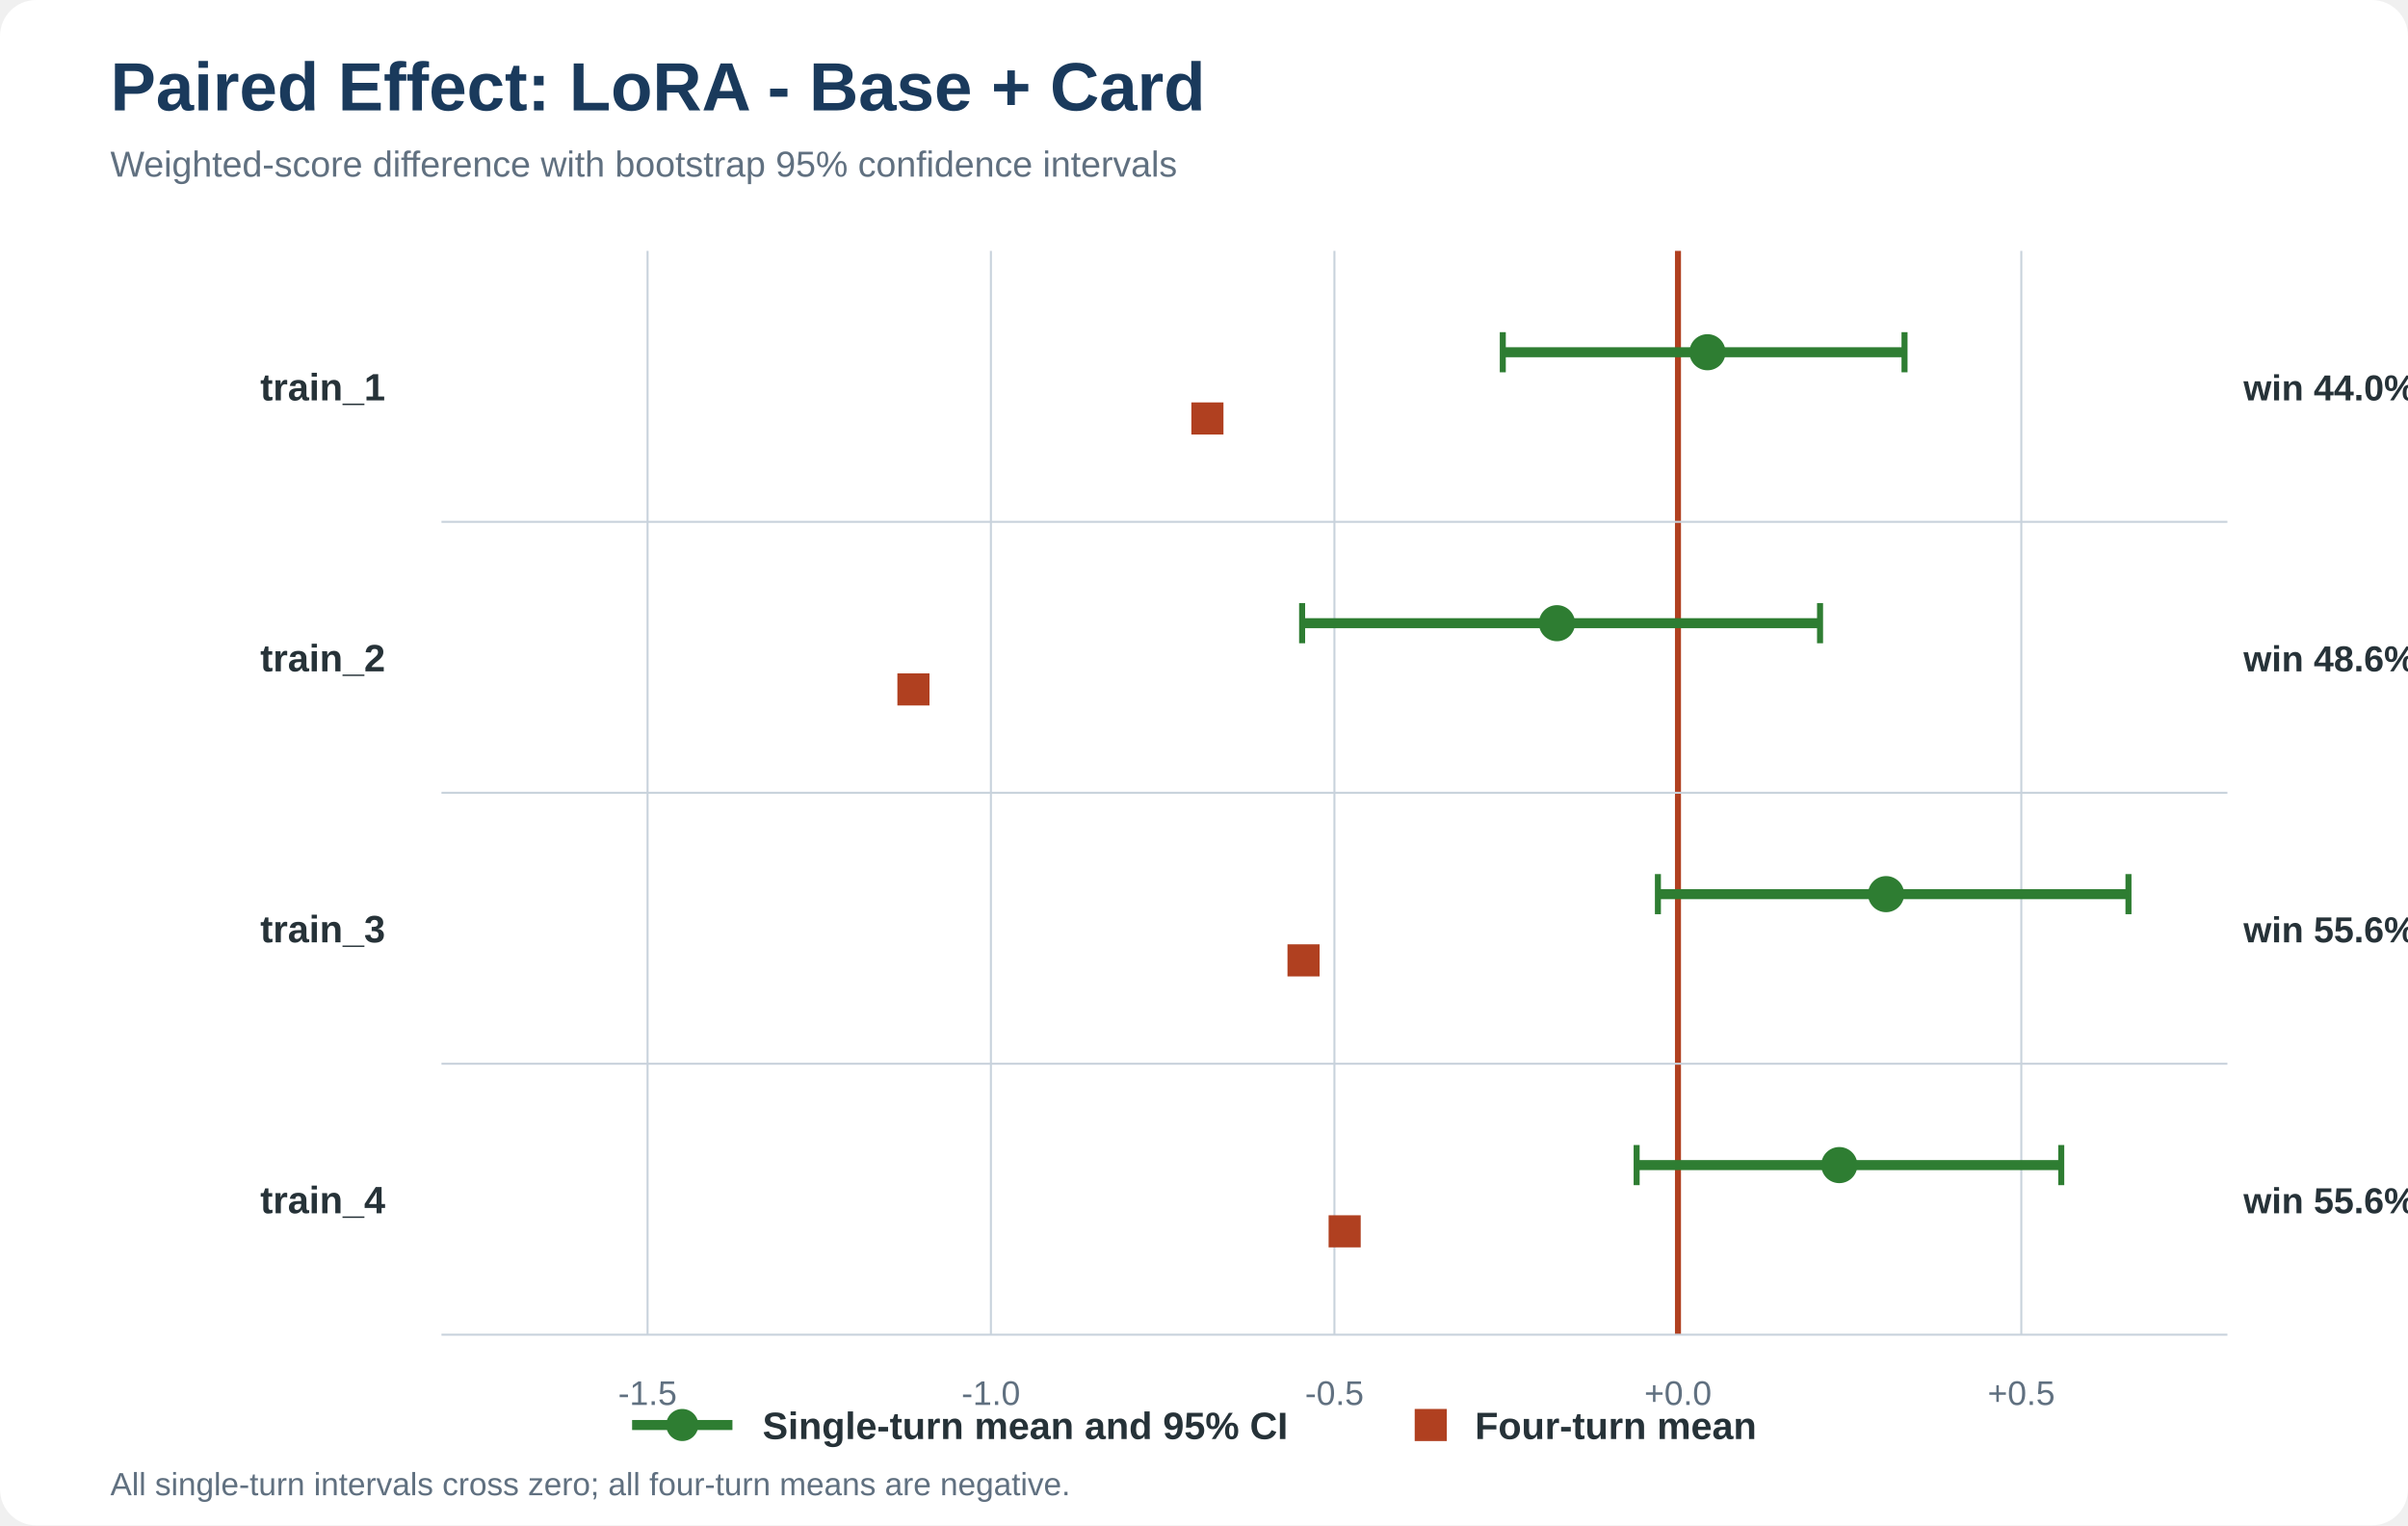
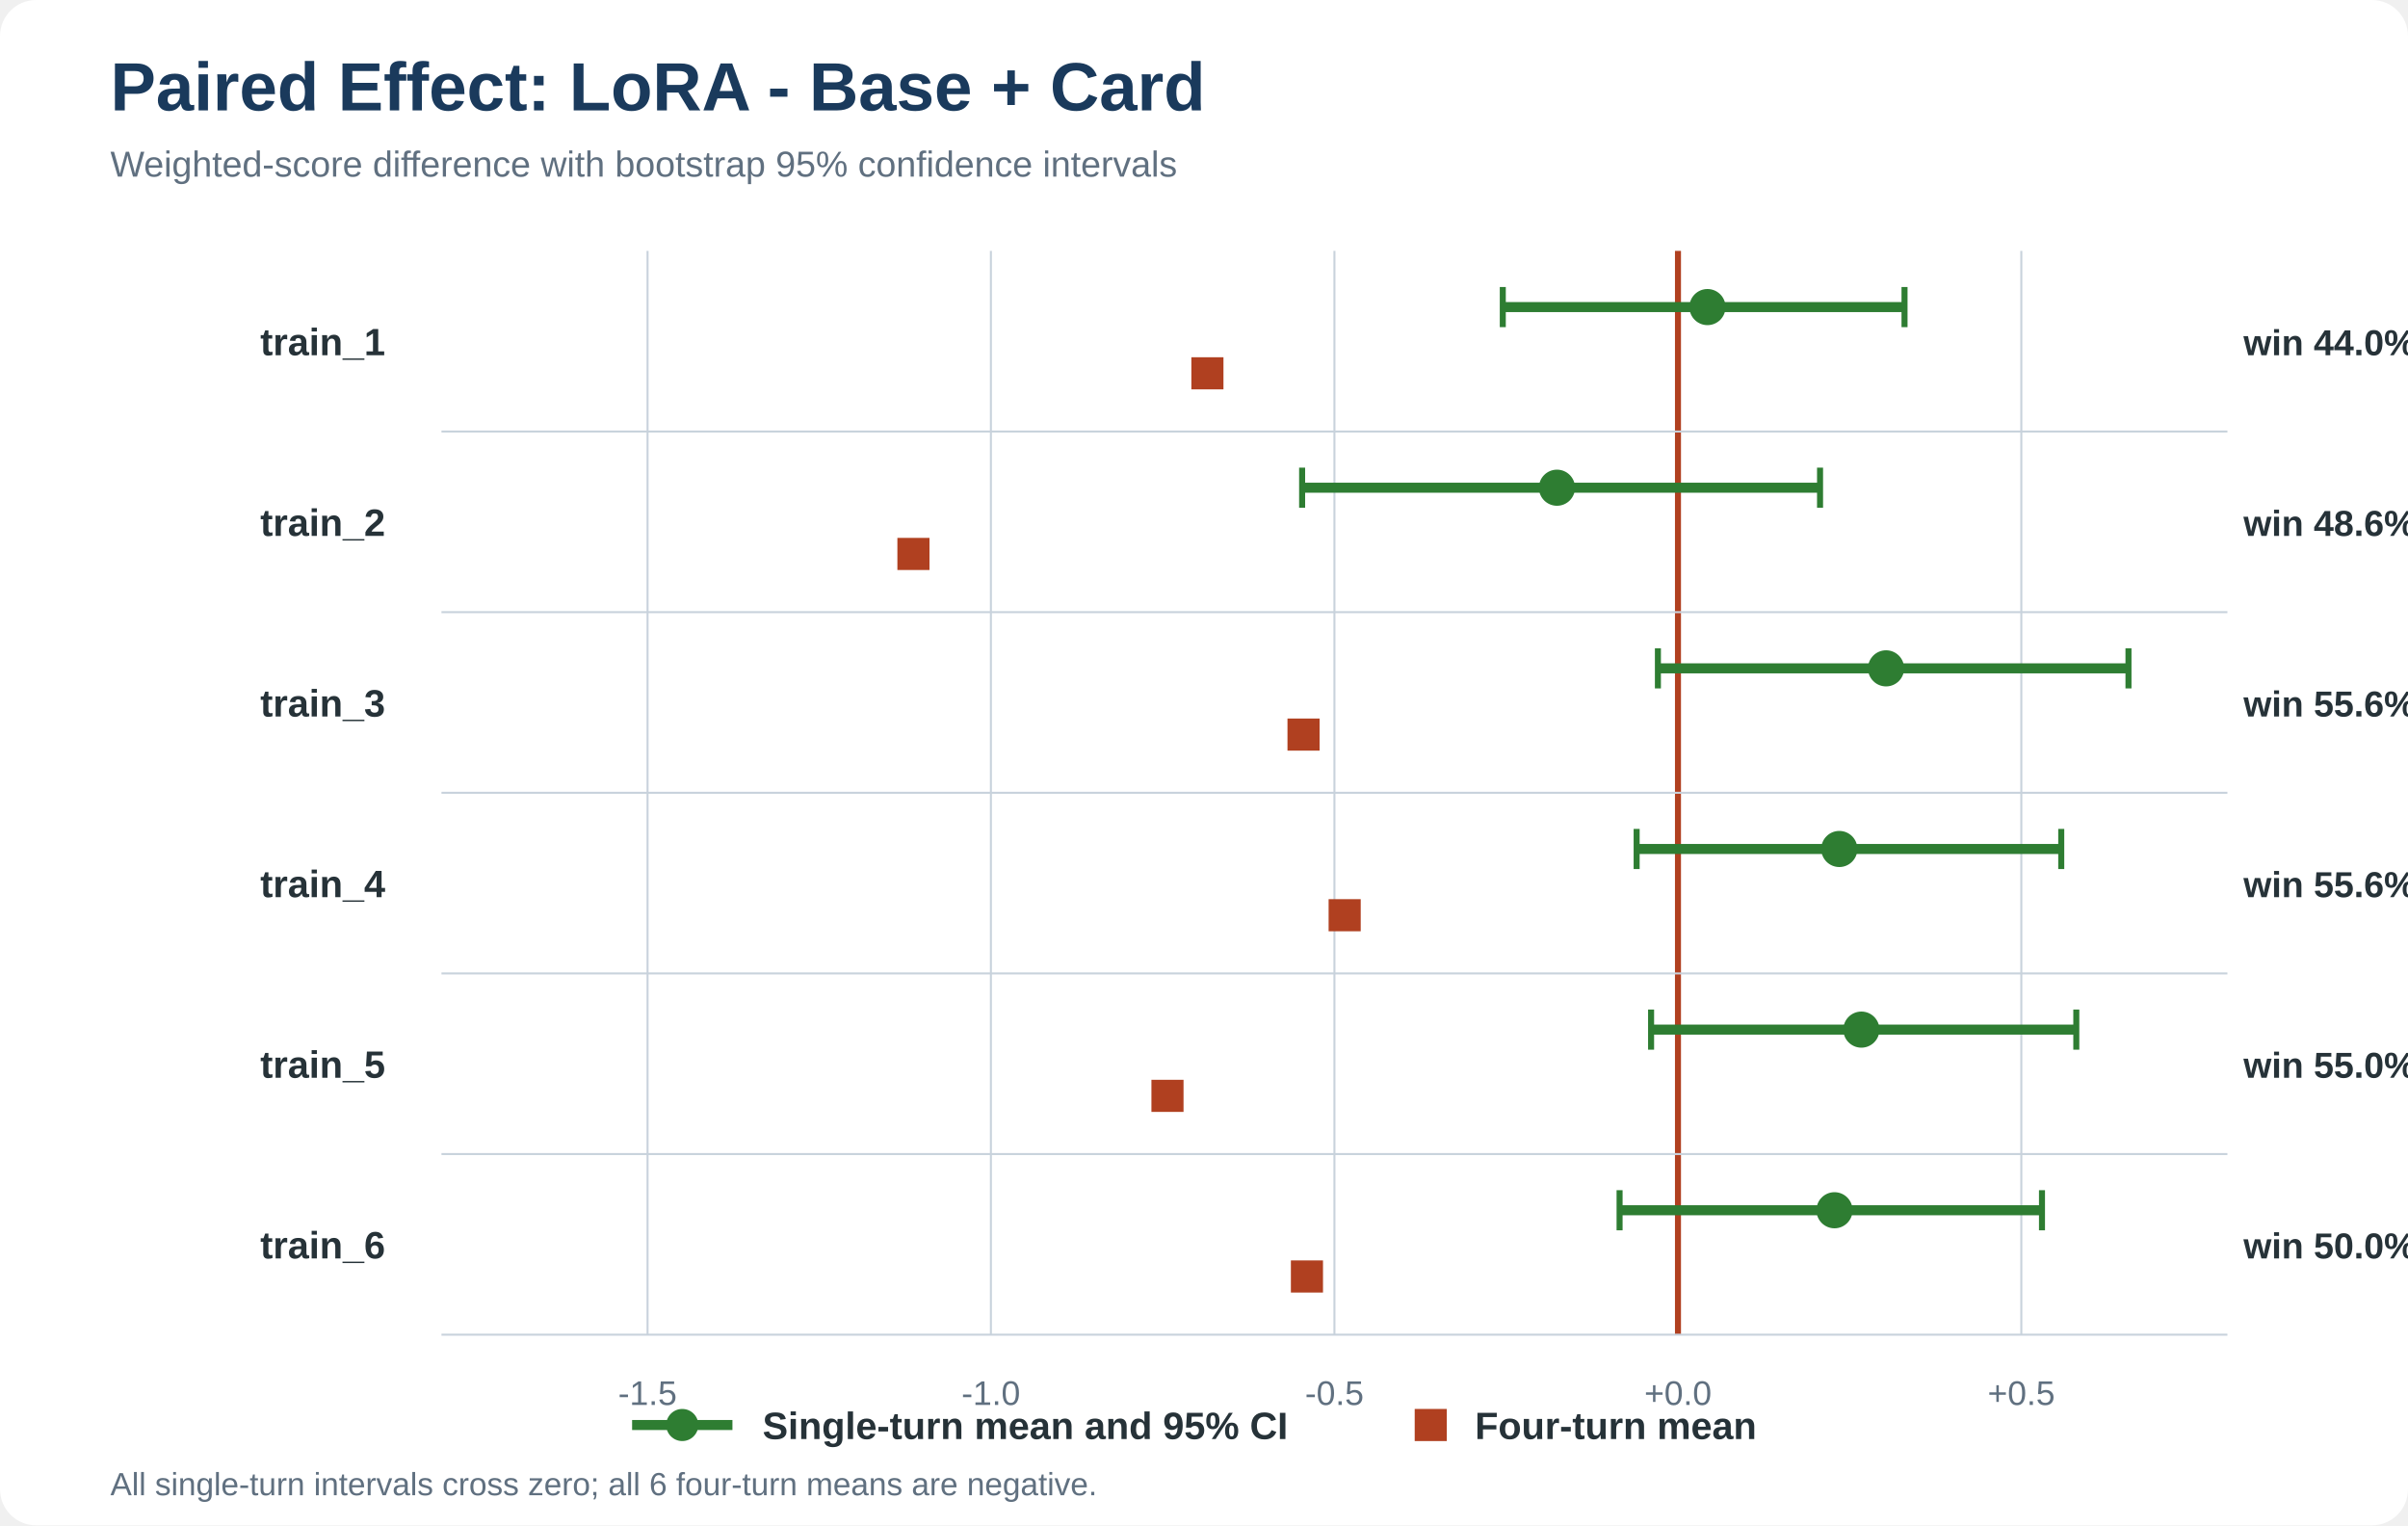
<svg xmlns="http://www.w3.org/2000/svg" width="1200" height="760" viewBox="0 0 1200 760" role="img" aria-labelledby="title">
  <rect width="1200" height="760" rx="18" fill="#ffffff" />
  <style>
    text { font-family: Arial, Helvetica, sans-serif; fill: #263238; }
    .title { font-size: 34px; font-weight: 700; fill: #1a3a5c; }
    .subtitle { font-size: 18px; fill: #607080; }
    .axis { font-size: 17px; fill: #607080; }
    .label { font-size: 19px; font-weight: 600; }
    .value { font-size: 18px; font-weight: 700; }
    .note { font-size: 16px; fill: #607080; }
  </style>
  <text x="55.0" y="55.0" text-anchor="start" class="title">Paired Effect: LoRA - Base + Card</text>
  <text x="55.0" y="88.0" text-anchor="start" class="subtitle">Weighted-score difference with bootstrap 95% confidence intervals</text>
  <line x1="322.7" y1="125.0" x2="322.7" y2="665.0" stroke="#c8d2dc" stroke-width="1" />
  <text x="322.7" y="700.0" text-anchor="middle" class="axis">-1.5</text>
  <line x1="493.8" y1="125.0" x2="493.8" y2="665.0" stroke="#c8d2dc" stroke-width="1" />
  <text x="493.8" y="700.0" text-anchor="middle" class="axis">-1.0</text>
  <line x1="665.0" y1="125.0" x2="665.0" y2="665.0" stroke="#c8d2dc" stroke-width="1" />
  <text x="665.0" y="700.0" text-anchor="middle" class="axis">-0.5</text>
  <line x1="836.2" y1="125.0" x2="836.2" y2="665.0" stroke="#b04020" stroke-width="3" />
  <text x="836.2" y="700.0" text-anchor="middle" class="axis">+0.0</text>
  <line x1="1007.3" y1="125.0" x2="1007.3" y2="665.0" stroke="#c8d2dc" stroke-width="1" />
  <text x="1007.3" y="700.0" text-anchor="middle" class="axis">+0.5</text>
-   <text x="192.0" y="199.5" text-anchor="end" class="label">train_1</text>
-   <line x1="220.0" y1="260.0" x2="1110.0" y2="260.0" stroke="#c8d2dc" stroke-width="1" />
-   <line x1="748.9" y1="175.5" x2="949.1" y2="175.5" stroke="#2e7d32" stroke-width="5" />
-   <line x1="748.9" y1="165.5" x2="748.9" y2="185.5" stroke="#2e7d32" stroke-width="3" />
-   <line x1="949.1" y1="165.5" x2="949.1" y2="185.5" stroke="#2e7d32" stroke-width="3" />
-   <circle cx="850.9" cy="175.5" r="9" fill="#2e7d32" />
-   <rect x="593.7" y="200.5" width="16" height="16" fill="#b04020" />
-   <text x="1118.0" y="199.5" text-anchor="start" class="value" fill="#2e7d32">win 44.0%</text>
-   <text x="192.0" y="334.5" text-anchor="end" class="label">train_2</text>
+   <text x="192.0" y="177.0" text-anchor="end" class="label">train_1</text>
+   <line x1="220.0" y1="215.0" x2="1110.0" y2="215.0" stroke="#c8d2dc" stroke-width="1" />
+   <line x1="748.9" y1="153.0" x2="949.1" y2="153.0" stroke="#2e7d32" stroke-width="5" />
+   <line x1="748.9" y1="143.0" x2="748.9" y2="163.0" stroke="#2e7d32" stroke-width="3" />
+   <line x1="949.1" y1="143.0" x2="949.1" y2="163.0" stroke="#2e7d32" stroke-width="3" />
+   <circle cx="850.9" cy="153.0" r="9" fill="#2e7d32" />
+   <rect x="593.7" y="178.0" width="16" height="16" fill="#b04020" />
+   <text x="1118.0" y="177.0" text-anchor="start" class="value" fill="#2e7d32">win 44.0%</text>
+   <text x="192.0" y="267.0" text-anchor="end" class="label">train_2</text>
+   <line x1="220.0" y1="305.0" x2="1110.0" y2="305.0" stroke="#c8d2dc" stroke-width="1" />
+   <line x1="648.9" y1="243.0" x2="907.0" y2="243.0" stroke="#2e7d32" stroke-width="5" />
+   <line x1="648.9" y1="233.0" x2="648.9" y2="253.0" stroke="#2e7d32" stroke-width="3" />
+   <line x1="907.0" y1="233.0" x2="907.0" y2="253.0" stroke="#2e7d32" stroke-width="3" />
+   <circle cx="775.9" cy="243.0" r="9" fill="#2e7d32" />
+   <rect x="447.2" y="268.0" width="16" height="16" fill="#b04020" />
+   <text x="1118.0" y="267.0" text-anchor="start" class="value" fill="#2e7d32">win 48.6%</text>
+   <text x="192.0" y="357.0" text-anchor="end" class="label">train_3</text>
  <line x1="220.0" y1="395.0" x2="1110.0" y2="395.0" stroke="#c8d2dc" stroke-width="1" />
-   <line x1="648.9" y1="310.5" x2="907.0" y2="310.5" stroke="#2e7d32" stroke-width="5" />
-   <line x1="648.9" y1="300.5" x2="648.9" y2="320.5" stroke="#2e7d32" stroke-width="3" />
-   <line x1="907.0" y1="300.5" x2="907.0" y2="320.5" stroke="#2e7d32" stroke-width="3" />
-   <circle cx="775.9" cy="310.5" r="9" fill="#2e7d32" />
-   <rect x="447.2" y="335.5" width="16" height="16" fill="#b04020" />
-   <text x="1118.0" y="334.5" text-anchor="start" class="value" fill="#2e7d32">win 48.6%</text>
-   <text x="192.0" y="469.5" text-anchor="end" class="label">train_3</text>
-   <line x1="220.0" y1="530.0" x2="1110.0" y2="530.0" stroke="#c8d2dc" stroke-width="1" />
-   <line x1="826.2" y1="445.5" x2="1060.7" y2="445.5" stroke="#2e7d32" stroke-width="5" />
-   <line x1="826.2" y1="435.5" x2="826.2" y2="455.5" stroke="#2e7d32" stroke-width="3" />
-   <line x1="1060.7" y1="435.5" x2="1060.7" y2="455.5" stroke="#2e7d32" stroke-width="3" />
-   <circle cx="939.9" cy="445.5" r="9" fill="#2e7d32" />
-   <rect x="641.6" y="470.5" width="16" height="16" fill="#b04020" />
-   <text x="1118.0" y="469.5" text-anchor="start" class="value" fill="#2e7d32">win 55.6%</text>
-   <text x="192.0" y="604.5" text-anchor="end" class="label">train_4</text>
+   <line x1="826.2" y1="333.0" x2="1060.7" y2="333.0" stroke="#2e7d32" stroke-width="5" />
+   <line x1="826.2" y1="323.0" x2="826.2" y2="343.0" stroke="#2e7d32" stroke-width="3" />
+   <line x1="1060.7" y1="323.0" x2="1060.7" y2="343.0" stroke="#2e7d32" stroke-width="3" />
+   <circle cx="939.9" cy="333.0" r="9" fill="#2e7d32" />
+   <rect x="641.6" y="358.0" width="16" height="16" fill="#b04020" />
+   <text x="1118.0" y="357.0" text-anchor="start" class="value" fill="#2e7d32">win 55.6%</text>
+   <text x="192.0" y="447.0" text-anchor="end" class="label">train_4</text>
+   <line x1="220.0" y1="485.0" x2="1110.0" y2="485.0" stroke="#c8d2dc" stroke-width="1" />
+   <line x1="815.6" y1="423.0" x2="1027.2" y2="423.0" stroke="#2e7d32" stroke-width="5" />
+   <line x1="815.6" y1="413.0" x2="815.6" y2="433.0" stroke="#2e7d32" stroke-width="3" />
+   <line x1="1027.2" y1="413.0" x2="1027.2" y2="433.0" stroke="#2e7d32" stroke-width="3" />
+   <circle cx="916.6" cy="423.0" r="9" fill="#2e7d32" />
+   <rect x="662.1" y="448.0" width="16" height="16" fill="#b04020" />
+   <text x="1118.0" y="447.0" text-anchor="start" class="value" fill="#2e7d32">win 55.6%</text>
+   <text x="192.0" y="537.0" text-anchor="end" class="label">train_5</text>
+   <line x1="220.0" y1="575.0" x2="1110.0" y2="575.0" stroke="#c8d2dc" stroke-width="1" />
+   <line x1="822.8" y1="513.0" x2="1034.7" y2="513.0" stroke="#2e7d32" stroke-width="5" />
+   <line x1="822.8" y1="503.0" x2="822.8" y2="523.0" stroke="#2e7d32" stroke-width="3" />
+   <line x1="1034.7" y1="503.0" x2="1034.7" y2="523.0" stroke="#2e7d32" stroke-width="3" />
+   <circle cx="927.6" cy="513.0" r="9" fill="#2e7d32" />
+   <rect x="573.8" y="538.0" width="16" height="16" fill="#b04020" />
+   <text x="1118.0" y="537.0" text-anchor="start" class="value" fill="#2e7d32">win 55.0%</text>
+   <text x="192.0" y="627.0" text-anchor="end" class="label">train_6</text>
  <line x1="220.0" y1="665.0" x2="1110.0" y2="665.0" stroke="#c8d2dc" stroke-width="1" />
-   <line x1="815.6" y1="580.5" x2="1027.2" y2="580.5" stroke="#2e7d32" stroke-width="5" />
-   <line x1="815.6" y1="570.5" x2="815.6" y2="590.5" stroke="#2e7d32" stroke-width="3" />
-   <line x1="1027.2" y1="570.5" x2="1027.2" y2="590.5" stroke="#2e7d32" stroke-width="3" />
-   <circle cx="916.6" cy="580.5" r="9" fill="#2e7d32" />
-   <rect x="662.1" y="605.5" width="16" height="16" fill="#b04020" />
-   <text x="1118.0" y="604.5" text-anchor="start" class="value" fill="#2e7d32">win 55.6%</text>
+   <line x1="807.1" y1="603.0" x2="1017.6" y2="603.0" stroke="#2e7d32" stroke-width="5" />
+   <line x1="807.1" y1="593.0" x2="807.1" y2="613.0" stroke="#2e7d32" stroke-width="3" />
+   <line x1="1017.6" y1="593.0" x2="1017.6" y2="613.0" stroke="#2e7d32" stroke-width="3" />
+   <circle cx="914.2" cy="603.0" r="9" fill="#2e7d32" />
+   <rect x="643.3" y="628.0" width="16" height="16" fill="#b04020" />
+   <text x="1118.0" y="627.0" text-anchor="start" class="value" fill="#2e7d32">win 50.0%</text>
  <line x1="315" y1="710" x2="365" y2="710" stroke="#2e7d32" stroke-width="5" />
  <circle cx="340" cy="710" r="8" fill="#2e7d32" />
  <text x="380.0" y="717.0" text-anchor="start" class="label">Single-turn mean and 95% CI</text>
  <rect x="705" y="702" width="16" height="16" fill="#b04020" />
  <text x="735.0" y="717.0" text-anchor="start" class="label">Four-turn mean</text>
-   <text x="55.0" y="745.0" text-anchor="start" class="note">All single-turn intervals cross zero; all four-turn means are negative.</text>
+   <text x="55.0" y="745.0" text-anchor="start" class="note">All single-turn intervals cross zero; all 6 four-turn means are negative.</text>
</svg>
